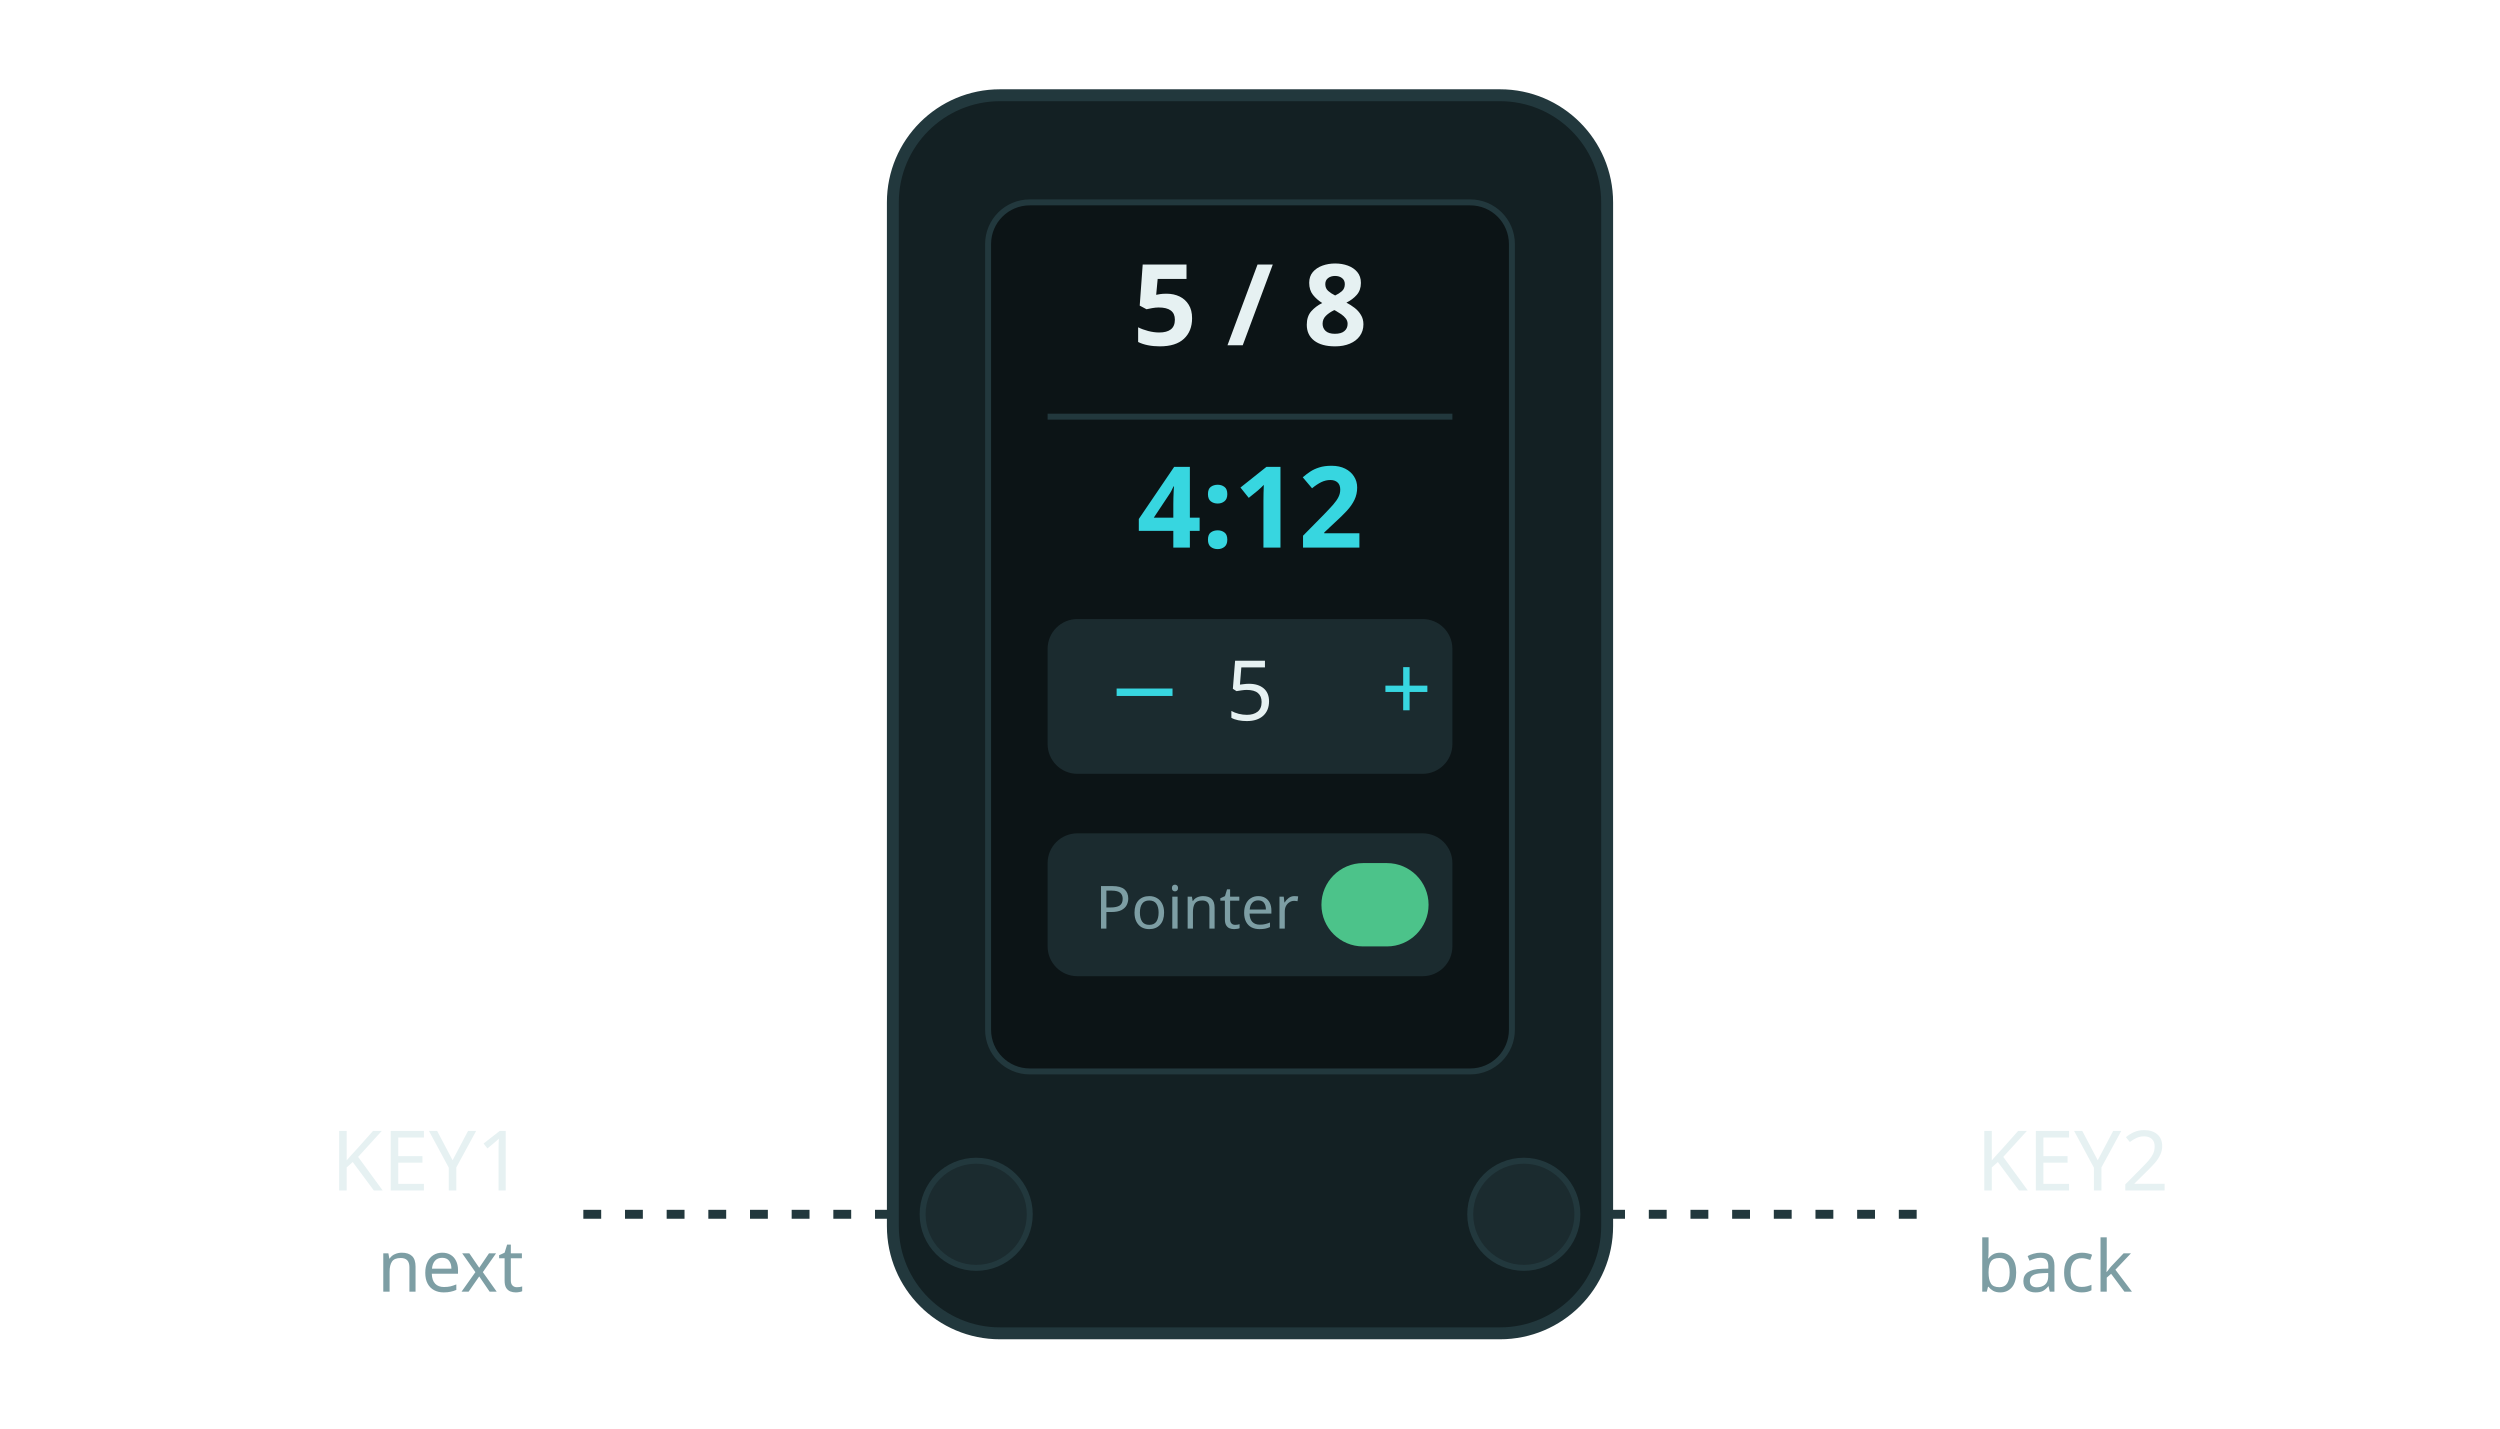
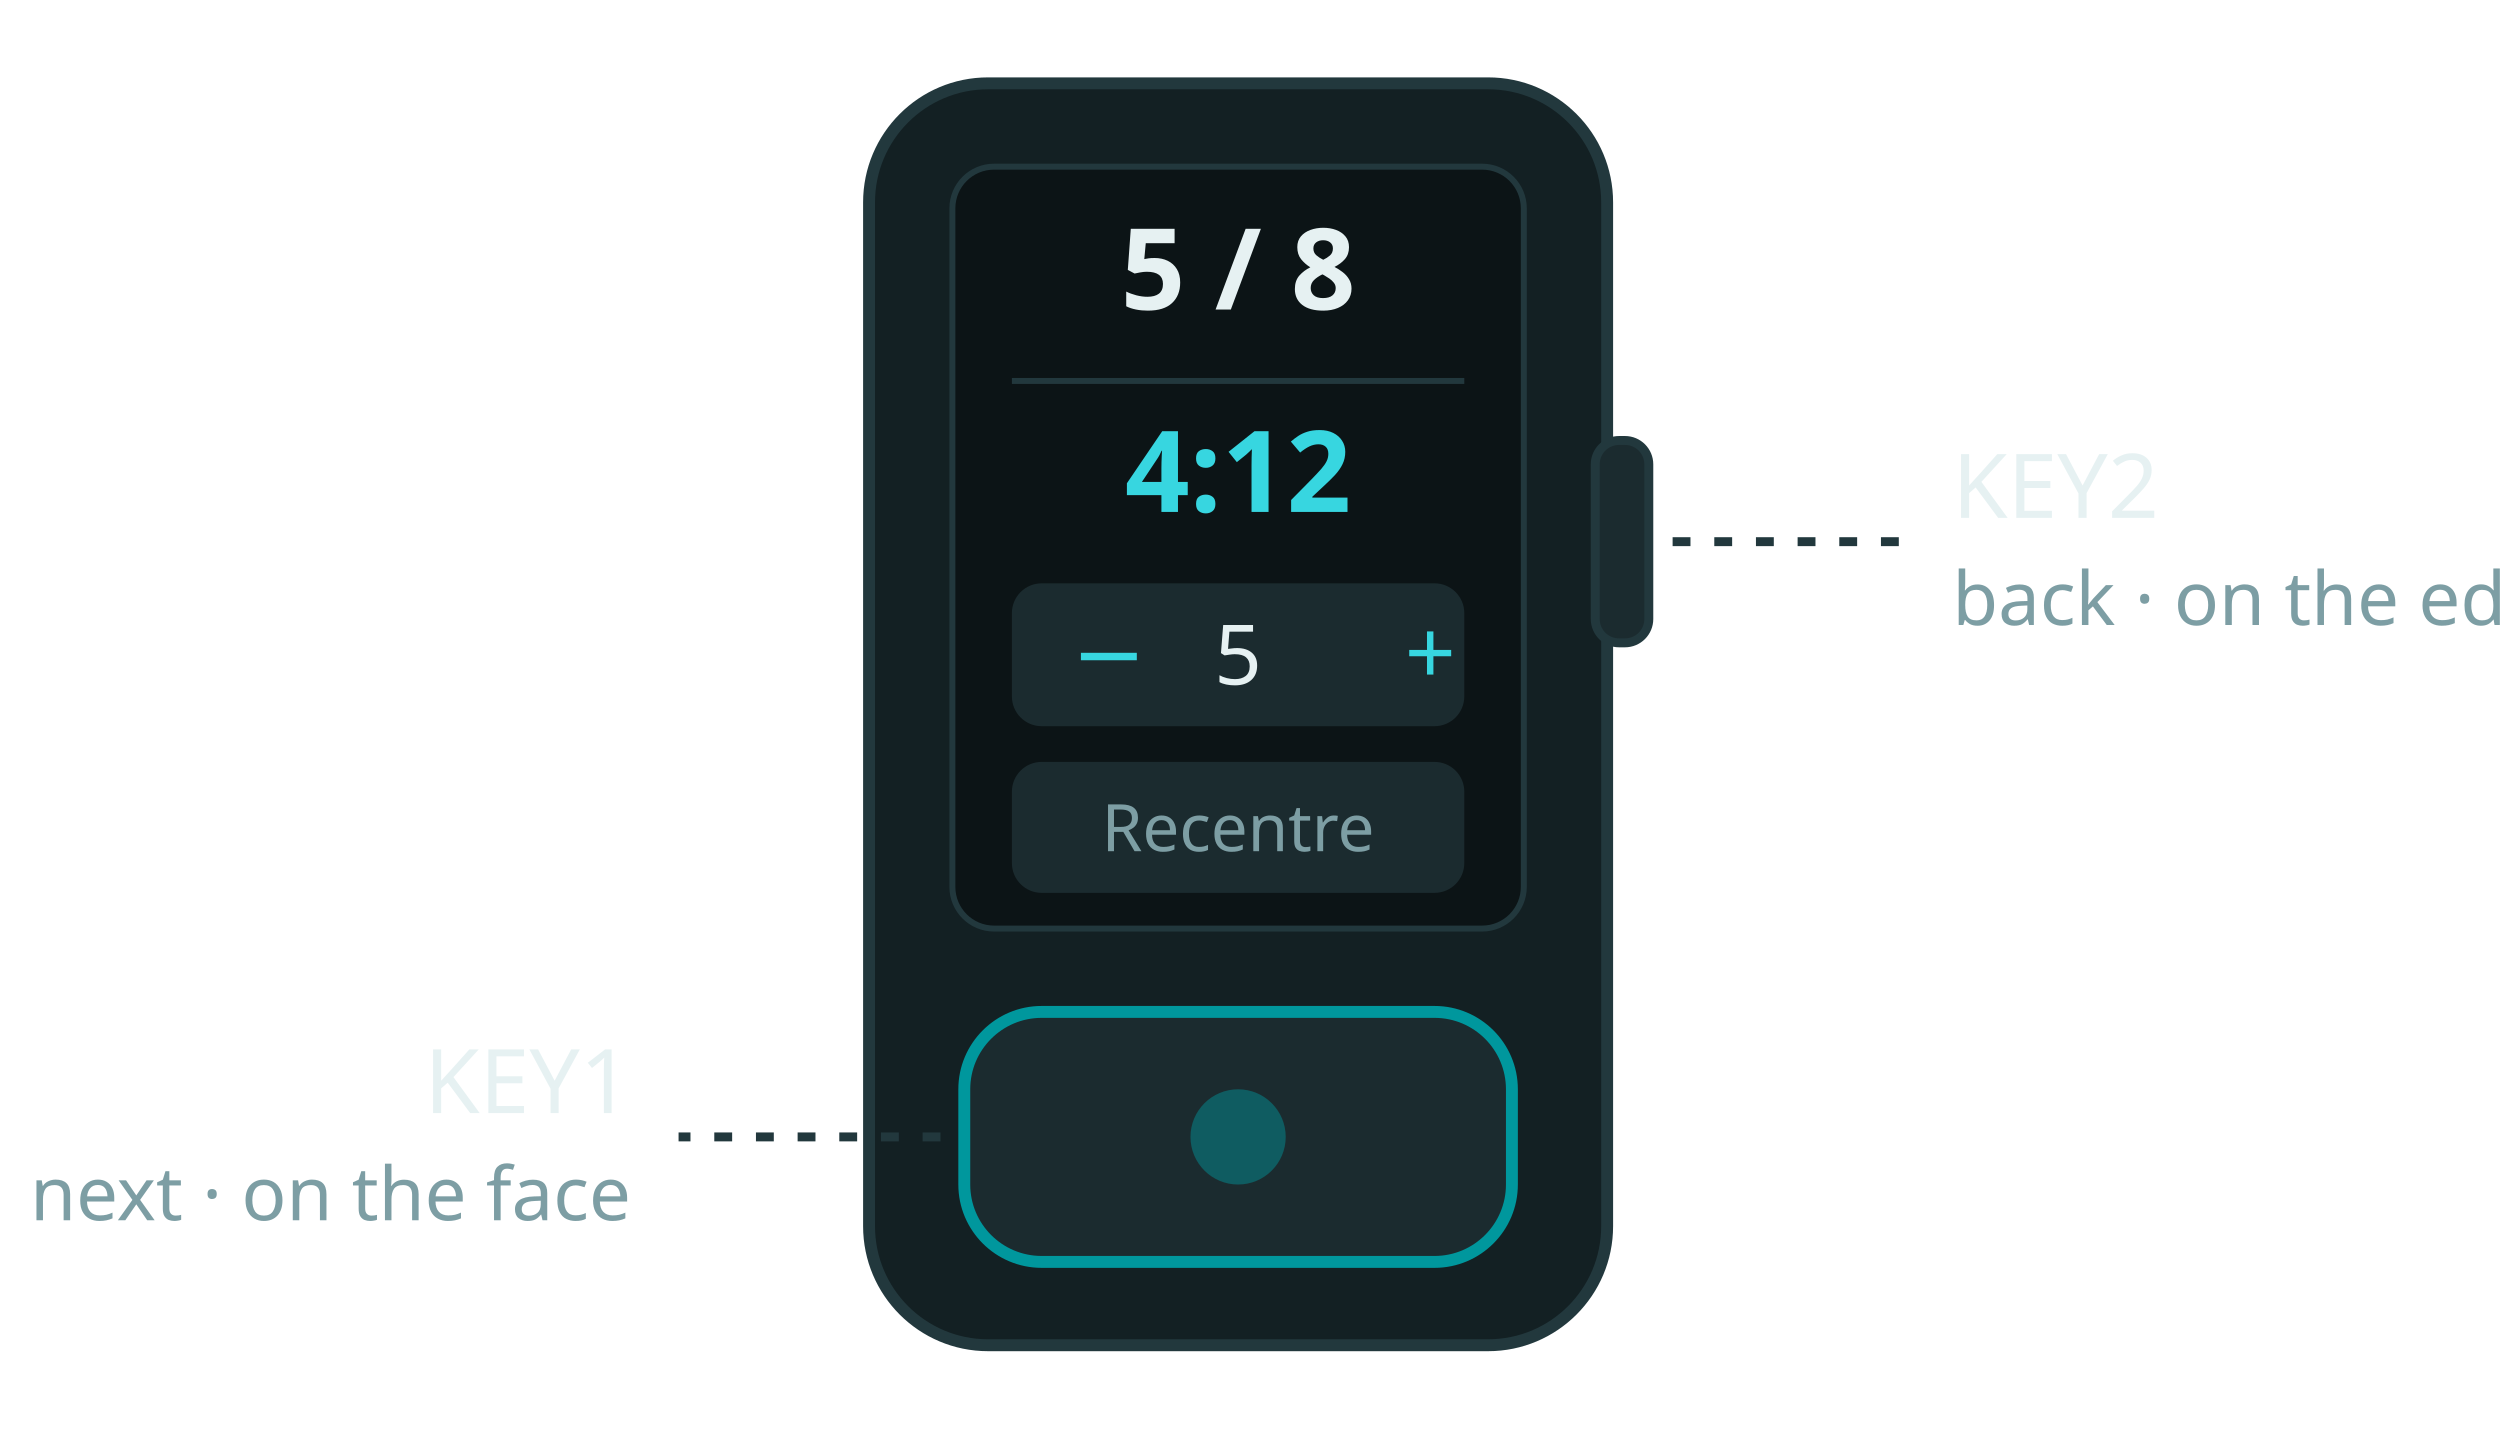
- <svg xmlns="http://www.w3.org/2000/svg" viewBox="0 0 420 240" role="img" aria-label="The Nesso N1 with its two keys labelled next and previous">
-   <rect x="150" y="16" width="120" height="208" rx="18" fill="#132023" stroke="#22383d" stroke-width="2" />
-   <rect x="166" y="34" width="88" height="146" rx="7" fill="#0c1416" stroke="#22383d" />
-   <text x="210" y="58" text-anchor="middle" fill="#e6f1f2" font-family="system-ui,sans-serif" font-size="19" font-weight="600">5 / 8</text>
-   <line x1="176" y1="70" x2="244" y2="70" stroke="#22383d" />
-   <text x="210" y="92" text-anchor="middle" fill="#37d6e0" font-family="system-ui,sans-serif" font-size="19" font-weight="600">4:12</text>
-   <rect x="176" y="104" width="68" height="26" rx="5" fill="#1b2b2f" />
-   <text x="186" y="121" fill="#37d6e0" font-family="system-ui,sans-serif" font-size="15">−</text>
-   <text x="210" y="121" text-anchor="middle" fill="#e6f1f2" font-family="system-ui,sans-serif" font-size="14">5</text>
-   <text x="232" y="121" fill="#37d6e0" font-family="system-ui,sans-serif" font-size="15">+</text>
-   <rect x="176" y="140" width="68" height="24" rx="5" fill="#1b2b2f" />
-   <text x="184" y="156" fill="#7d9ea4" font-family="system-ui,sans-serif" font-size="10">Pointer</text>
-   <rect x="222" y="145" width="18" height="14" rx="7" fill="#4cc38a" />
-   <circle cx="164" cy="204" r="9" fill="#1b2b2f" stroke="#22383d" />
-   <circle cx="256" cy="204" r="9" fill="#1b2b2f" stroke="#22383d" />
-   <path d="M150 204H96" stroke="#22383d" stroke-width="1.5" stroke-dasharray="3 4" />
-   <path d="M270 204h54" stroke="#22383d" stroke-width="1.5" stroke-dasharray="3 4" />
-   <text x="88" y="200" text-anchor="end" fill="#e6f1f2" font-family="system-ui,sans-serif" font-size="14">KEY1</text>
-   <text x="88" y="217" text-anchor="end" fill="#7d9ea4" font-family="system-ui,sans-serif" font-size="12">next</text>
-   <text x="332" y="200" fill="#e6f1f2" font-family="system-ui,sans-serif" font-size="14">KEY2</text>
-   <text x="332" y="217" fill="#7d9ea4" font-family="system-ui,sans-serif" font-size="12">back</text>
+ <svg xmlns="http://www.w3.org/2000/svg" viewBox="0 0 420 240" role="img" aria-label="The Nesso N1: a large button on its face advances, a small one on its edge goes back">
+   <rect x="146" y="14" width="124" height="212" rx="20" fill="#132023" stroke="#22383d" stroke-width="2" />
+   <rect x="160" y="28" width="96" height="128" rx="7" fill="#0c1416" stroke="#22383d" />
+   <text x="208" y="52" text-anchor="middle" fill="#e6f1f2" font-family="system-ui,sans-serif" font-size="19" font-weight="600">5 / 8</text>
+   <line x1="170" y1="64" x2="246" y2="64" stroke="#22383d" />
+   <text x="208" y="86" text-anchor="middle" fill="#37d6e0" font-family="system-ui,sans-serif" font-size="19" font-weight="600">4:12</text>
+   <rect x="170" y="98" width="76" height="24" rx="5" fill="#1b2b2f" />
+   <text x="180" y="115" fill="#37d6e0" font-family="system-ui,sans-serif" font-size="15">−</text>
+   <text x="208" y="115" text-anchor="middle" fill="#e6f1f2" font-family="system-ui,sans-serif" font-size="14">5</text>
+   <text x="236" y="115" fill="#37d6e0" font-family="system-ui,sans-serif" font-size="15">+</text>
+   <rect x="170" y="128" width="76" height="22" rx="5" fill="#1b2b2f" />
+   <text x="208" y="143" text-anchor="middle" fill="#7d9ea4" font-family="system-ui,sans-serif" font-size="11">Recentre</text>
+   <rect x="162" y="170" width="92" height="42" rx="13" fill="#1b2b2f" stroke="#00979d" stroke-width="2" />
+   <circle cx="208" cy="191" r="8" fill="#00979d" opacity=".45" />
+   <rect x="268" y="74" width="9" height="34" rx="4" fill="#1b2b2f" stroke="#22383d" stroke-width="1.5" />
+   <path d="M158 191h-44" stroke="#22383d" stroke-width="1.5" stroke-dasharray="3 4" />
+   <text x="106" y="187" text-anchor="end" fill="#e6f1f2" font-family="system-ui,sans-serif" font-size="15">KEY1</text>
+   <text x="106" y="205" text-anchor="end" fill="#7d9ea4" font-family="system-ui,sans-serif" font-size="12.5">next · on the face</text>
+   <path d="M281 91h40" stroke="#22383d" stroke-width="1.5" stroke-dasharray="3 4" />
+   <text x="328" y="87" fill="#e6f1f2" font-family="system-ui,sans-serif" font-size="15">KEY2</text>
+   <text x="328" y="105" fill="#7d9ea4" font-family="system-ui,sans-serif" font-size="12.5">back · on the edge</text>
</svg>
